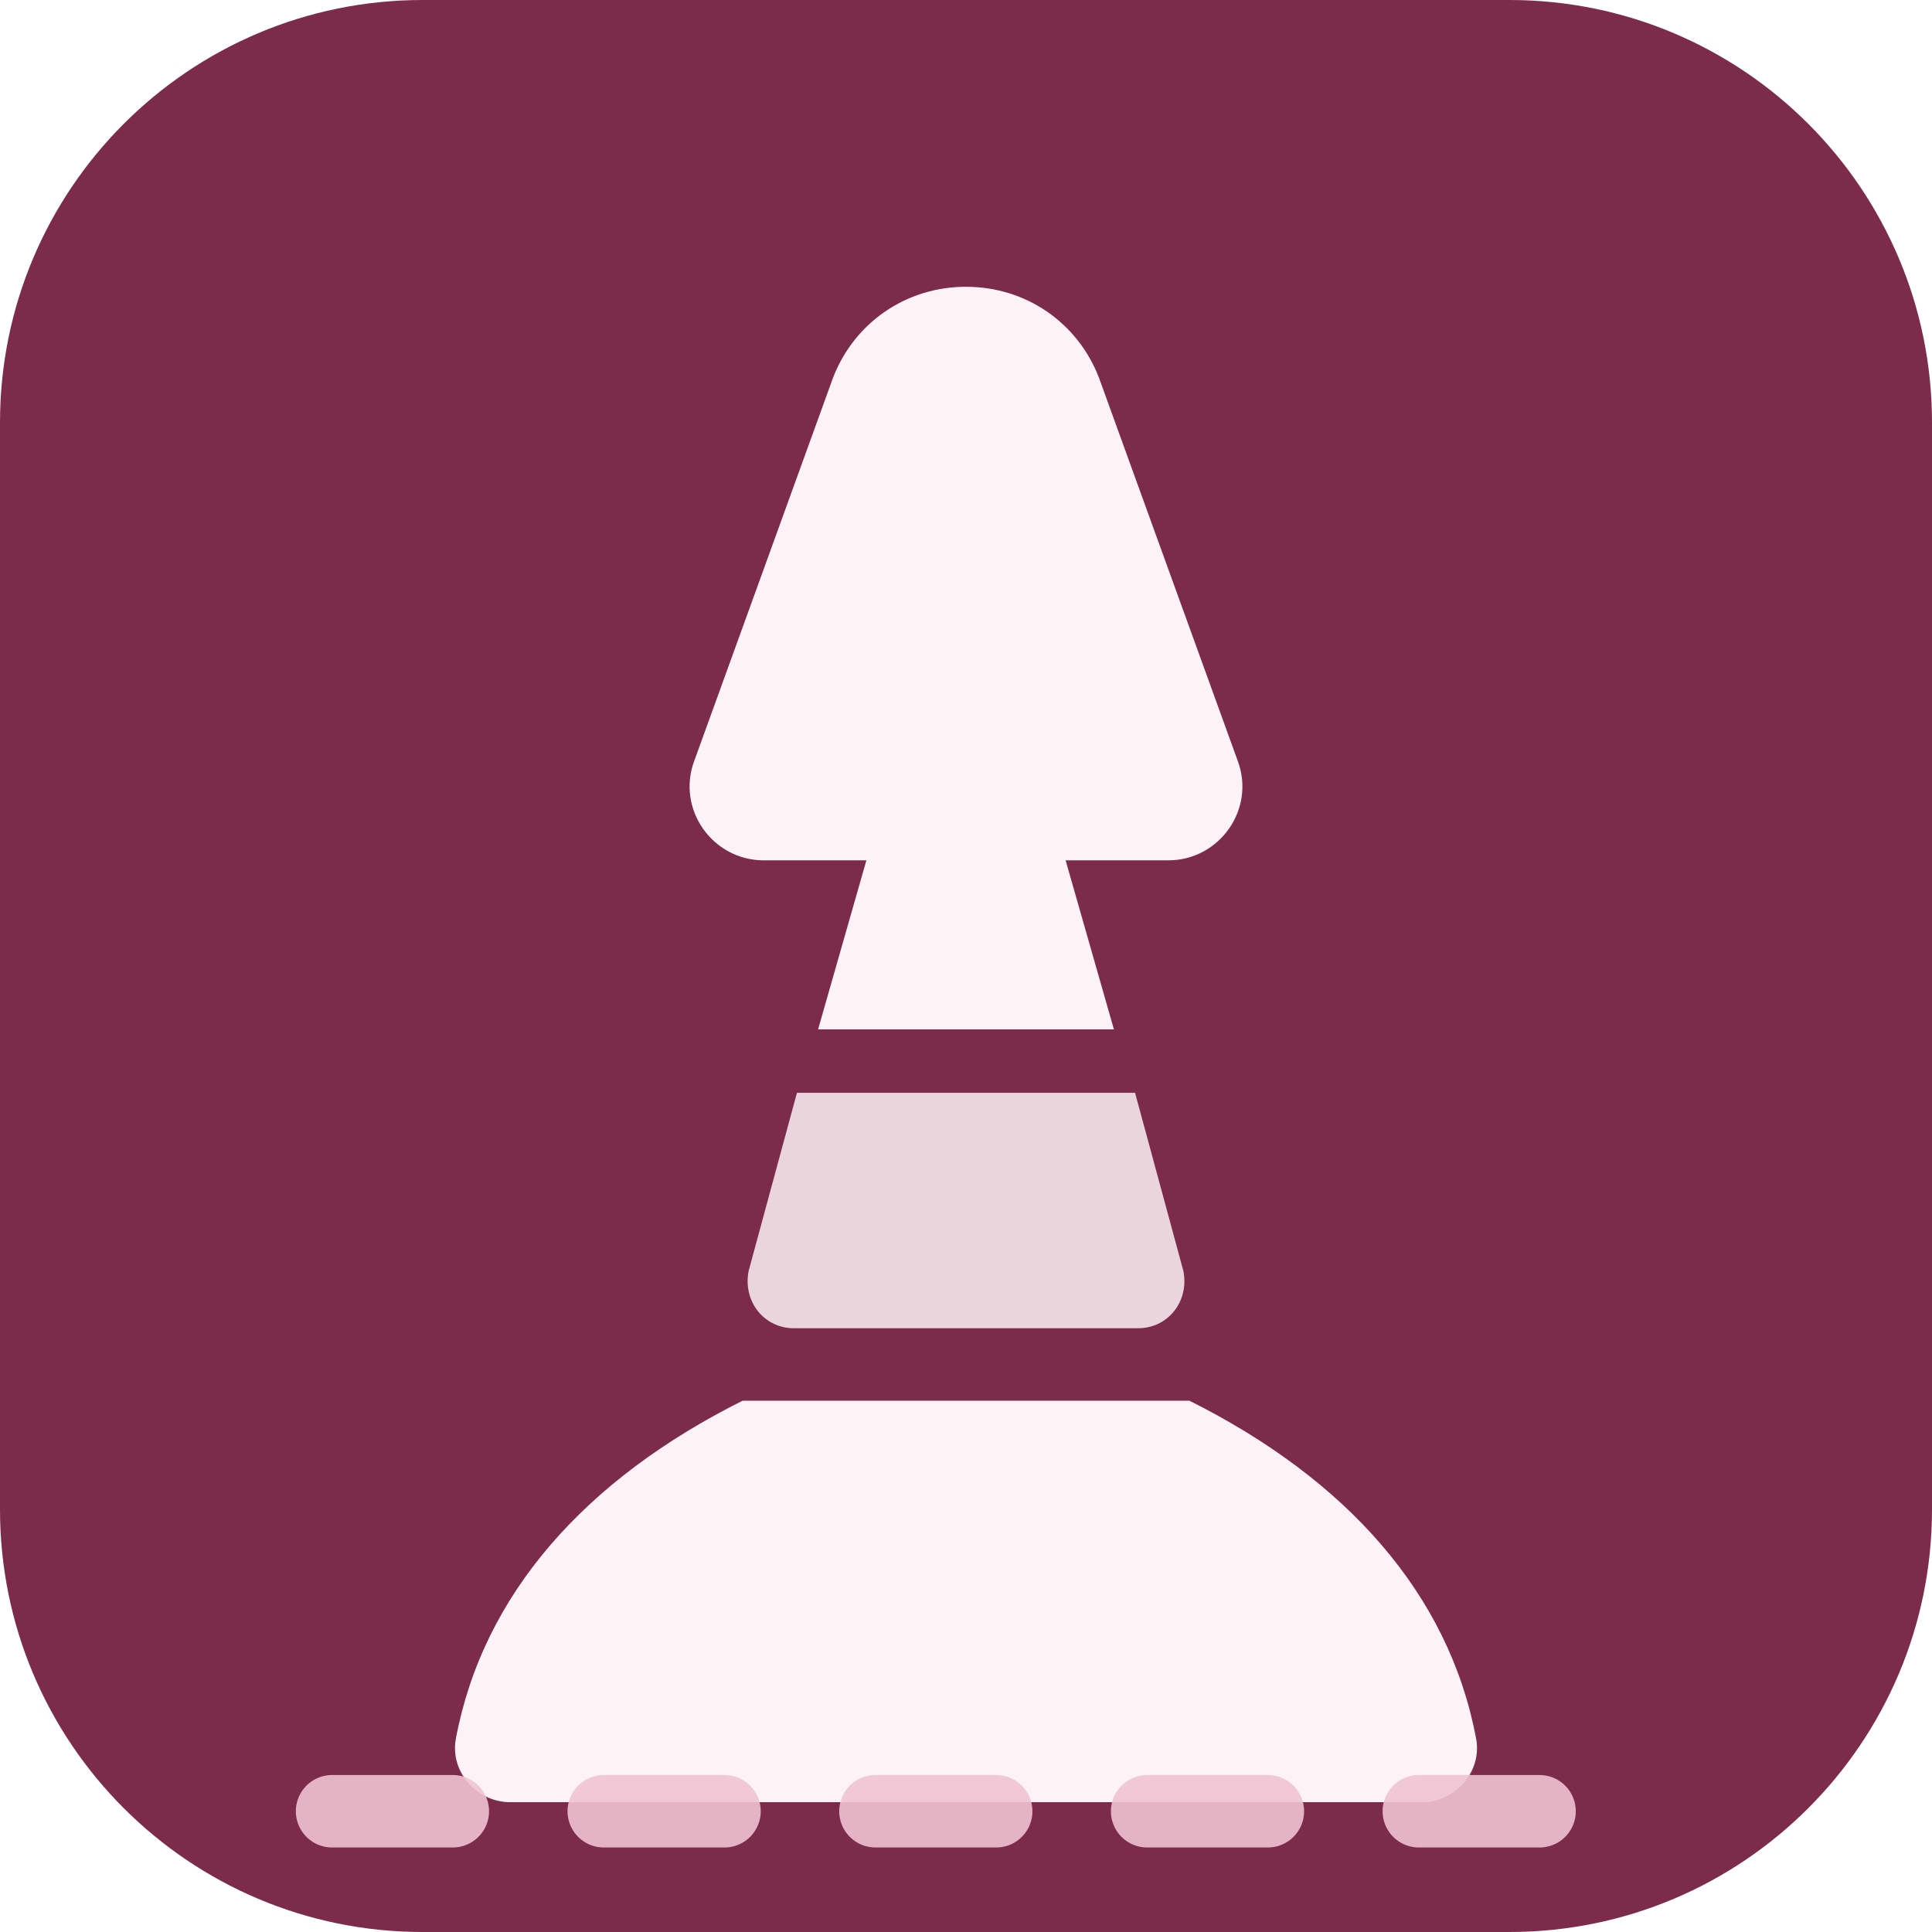
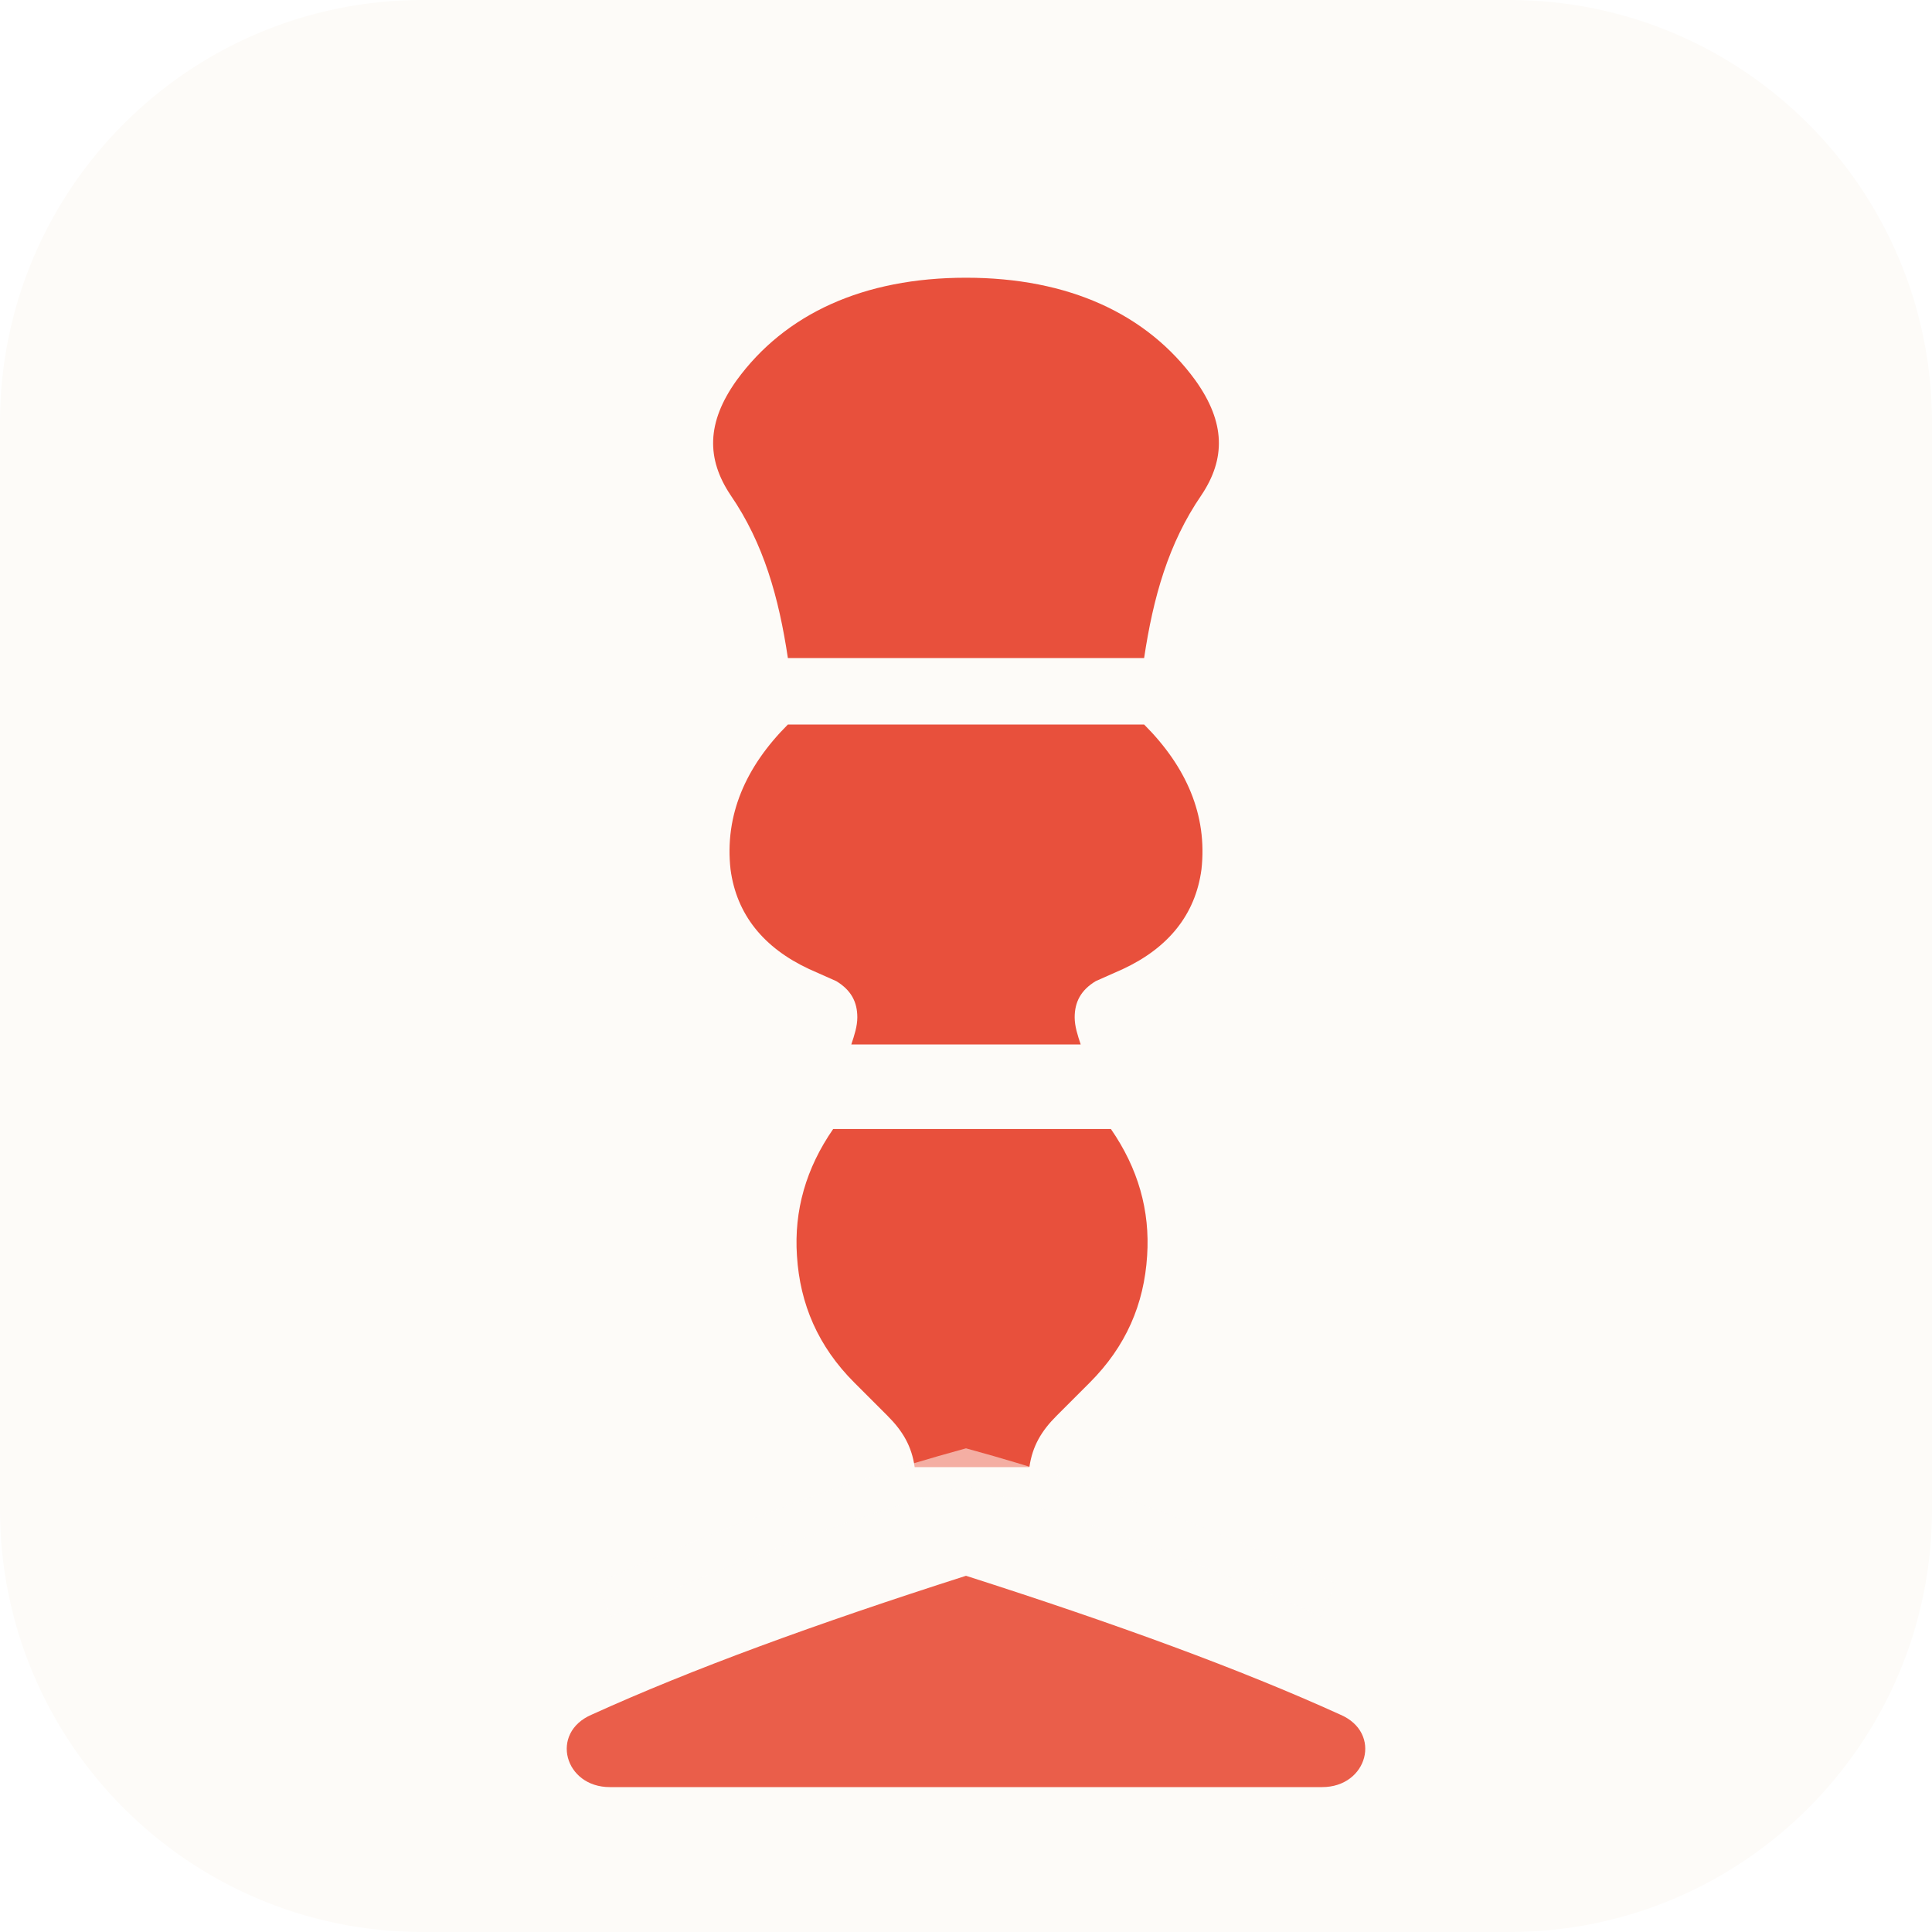
<svg xmlns="http://www.w3.org/2000/svg" viewBox="0 0 64 64" role="img" aria-label="Dressmaker Guide">
-   <rect width="64" height="64" rx="14" fill="#7d2b4a" />
-   <path d="M32 9.5c-2 0-3.7 1.2-4.4 3L23 25.2c-.6 1.6.6 3.3 2.3 3.3h3.4l-1.6 5.6h9.8l-1.6-5.6h3.4c1.7 0 2.9-1.7 2.3-3.3l-4.6-12.7c-.7-1.8-2.4-3-4.4-3z" fill="#fdf3f7" />
-   <path d="M26.4 36.2l-1.6 5.9c-.2 1 .5 1.9 1.5 1.9h11.4c1 0 1.7-.9 1.5-1.9l-1.6-5.9z" fill="#fdf3f7" opacity="0.85" />
-   <path d="M24.6 46.4c-5.2 2.6-8.6 6.4-9.5 11.2-.2 1.1.7 2.1 1.8 2.1h30.2c1.1 0 2-1 1.8-2.1-.9-4.8-4.3-8.6-9.5-11.2z" fill="#fdf3f7" />
-   <path d="M11 60h42" stroke="#f0c3d3" stroke-width="2.4" stroke-linecap="round" stroke-dasharray="4 5" opacity="0.9" />
+   <rect width="64" height="64" rx="14" fill="#fdfbf8" />
+   <g fill="#e8503c">
+     <path d="M24.4 12.6c1.6-2.2 4.2-3.4 7.6-3.4s6 1.2 7.6 3.4c1 1.4 1 2.6.2 3.8-1.1 1.6-1.6 3.4-1.9 5.4h-11.8c-.3-2-.8-3.8-1.9-5.4-.8-1.2-.8-2.4.2-3.8z" />
+     <path d="M26.1 24h11.8c1.4 1.4 2.1 3 1.9 4.8-.2 1.5-1.1 2.6-2.6 3.3l-.9.4c-.5.3-.7.7-.7 1.2 0 .3.1.6.2.9h-7.6c.1-.3.2-.6.2-.9 0-.5-.2-.9-.7-1.2l-.9-.4c-1.5-.7-2.4-1.8-2.6-3.3-.2-1.8.5-3.4 1.9-4.8z" />
+     <path d="M27.2 37.4h9.6c.9 1.3 1.3 2.7 1.2 4.2-.1 1.6-.7 3-1.9 4.2l-1.1 1.1c-.5.5-.8 1-.9 1.7h-3.8c-.1-.7-.4-1.2-.9-1.7l-1.1-1.1c-1.2-1.2-1.8-2.6-1.9-4.2-.1-1.5.3-2.9 1.2-4.2z" />
+   </g>
+   <path d="M32 52.2c-5 1.6-9.1 3.1-12.4 4.6-1.4.6-.9 2.4.6 2.4h23.6c1.5 0 2-1.8.6-2.4-3.3-1.5-7.4-3-12.4-4.6z" fill="#e8503c" opacity="0.92" />
+   <path d="M20 53c4-1.8 8-3.3 12-4.4 4 1.1 8 2.6 12 4.4" fill="none" stroke="#fdfbf8" stroke-width="1.2" opacity="0.55" />
</svg>
